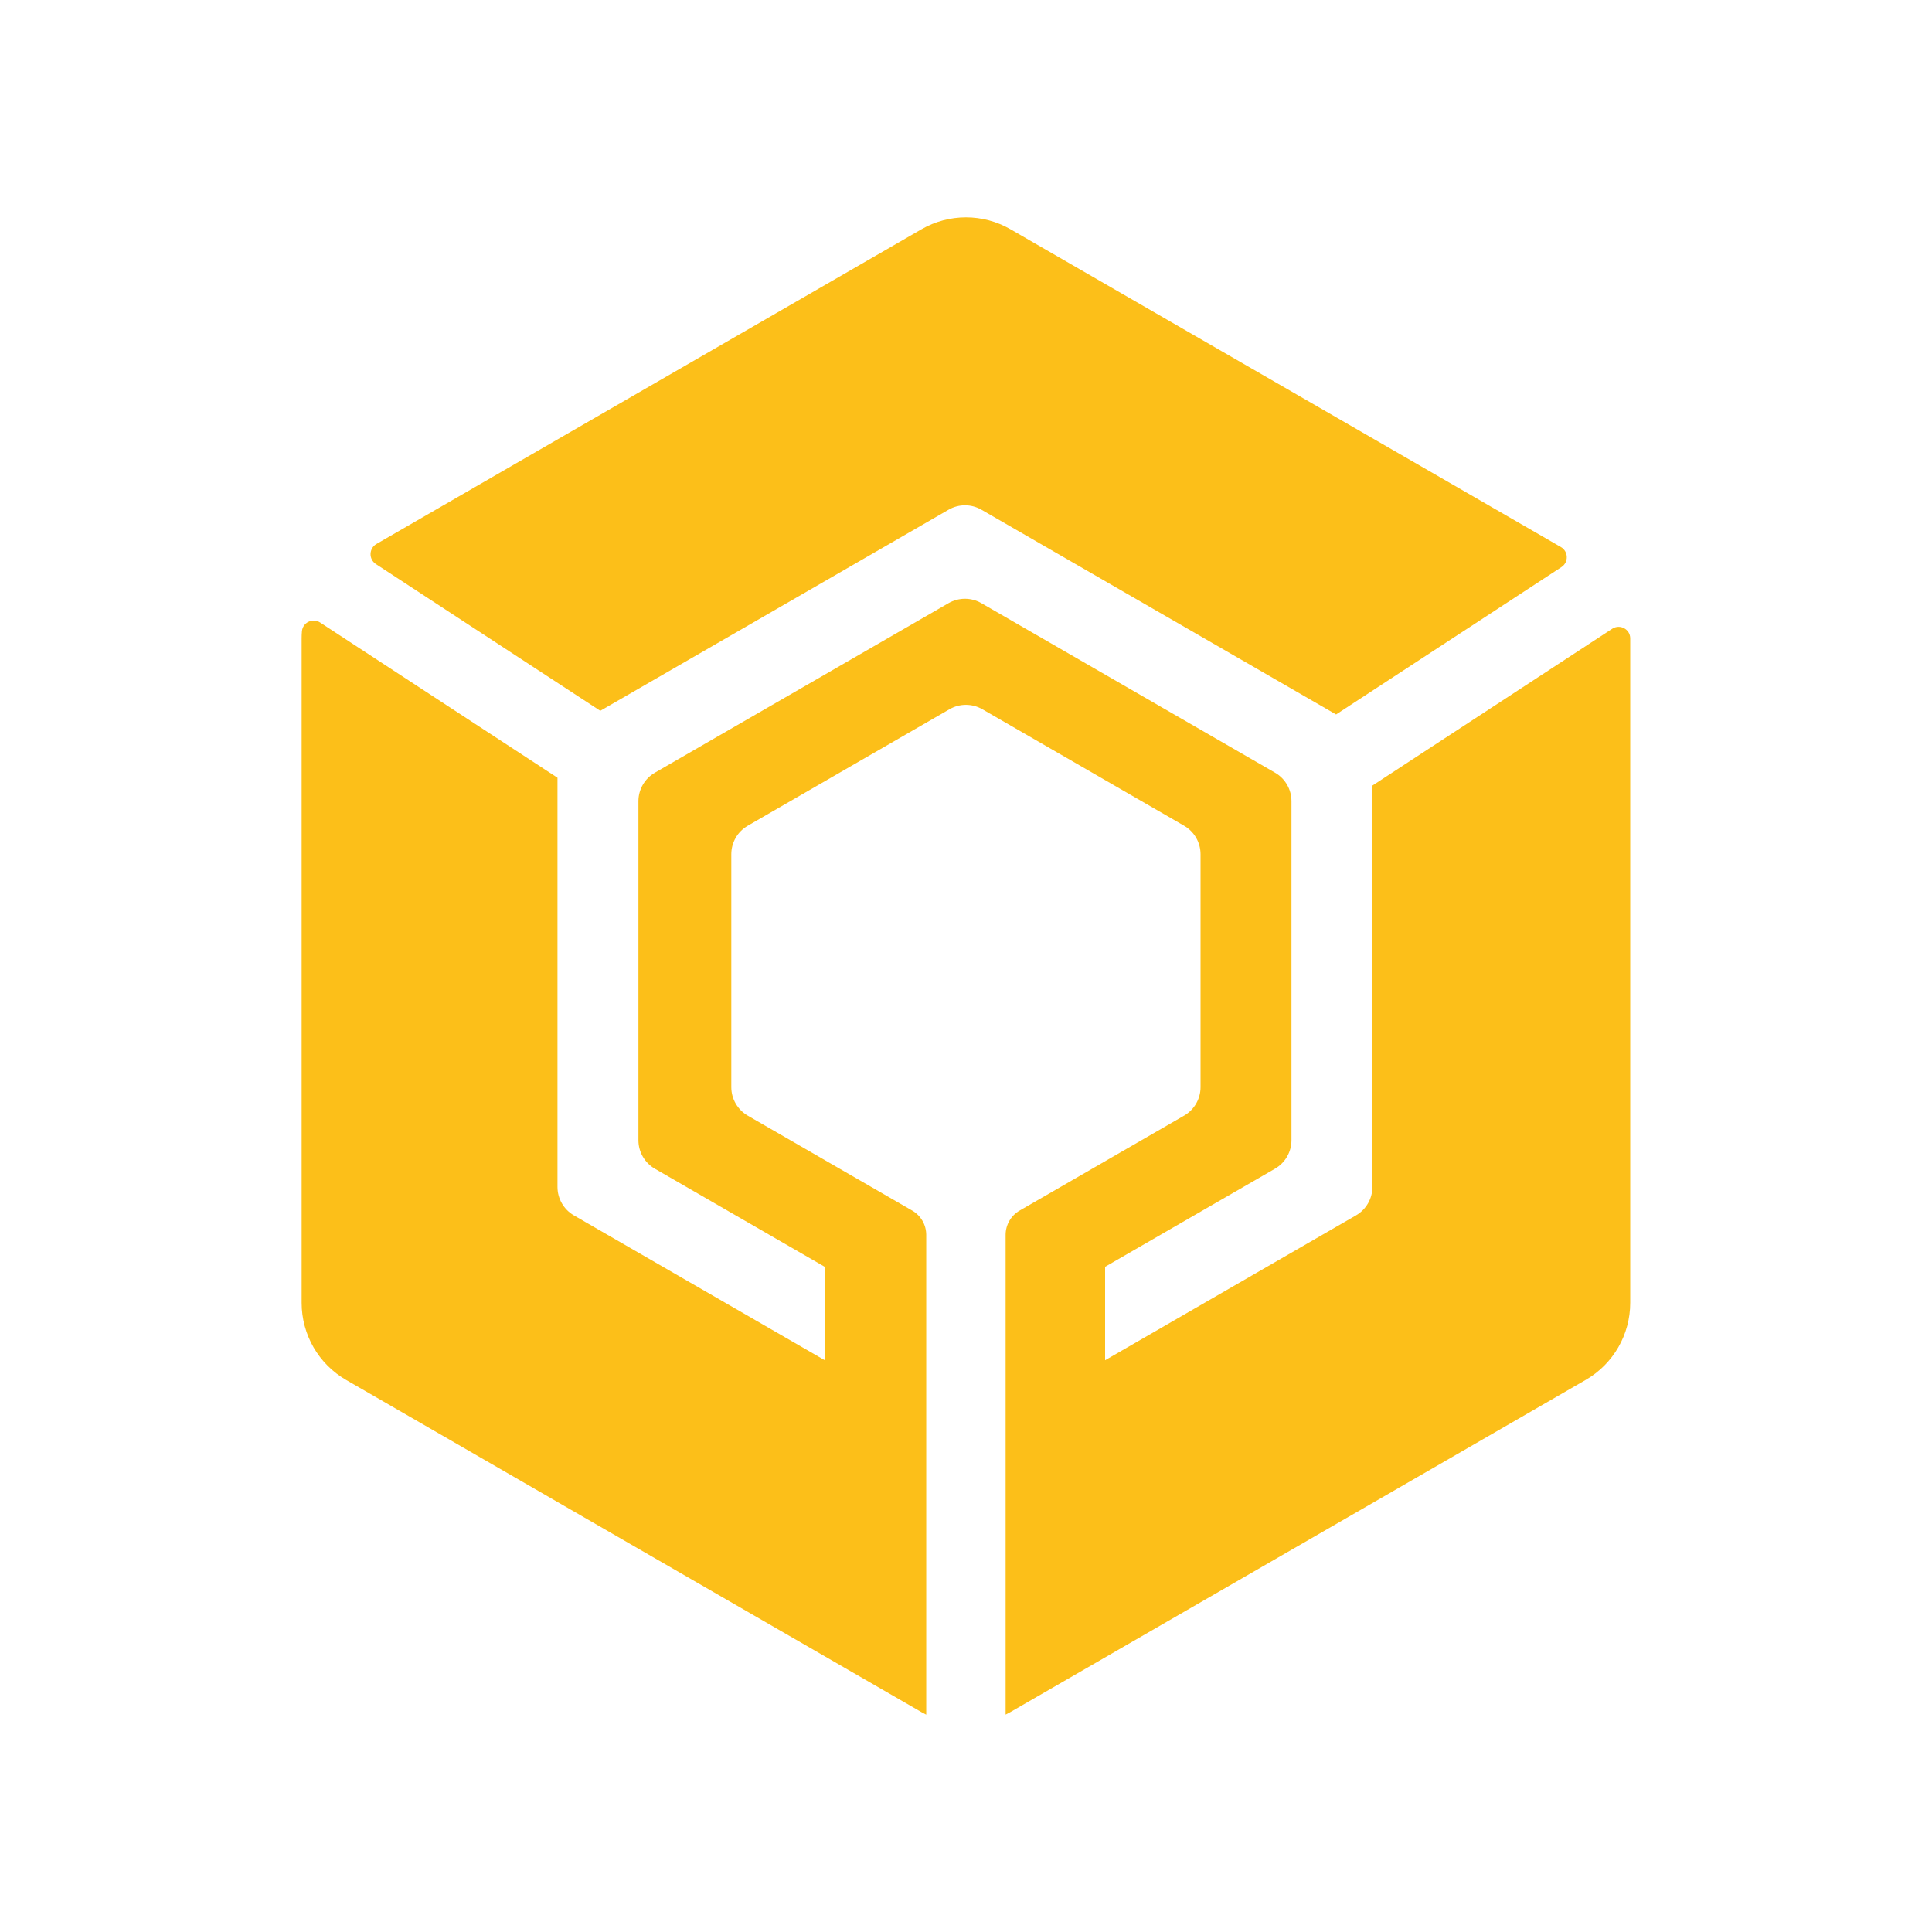
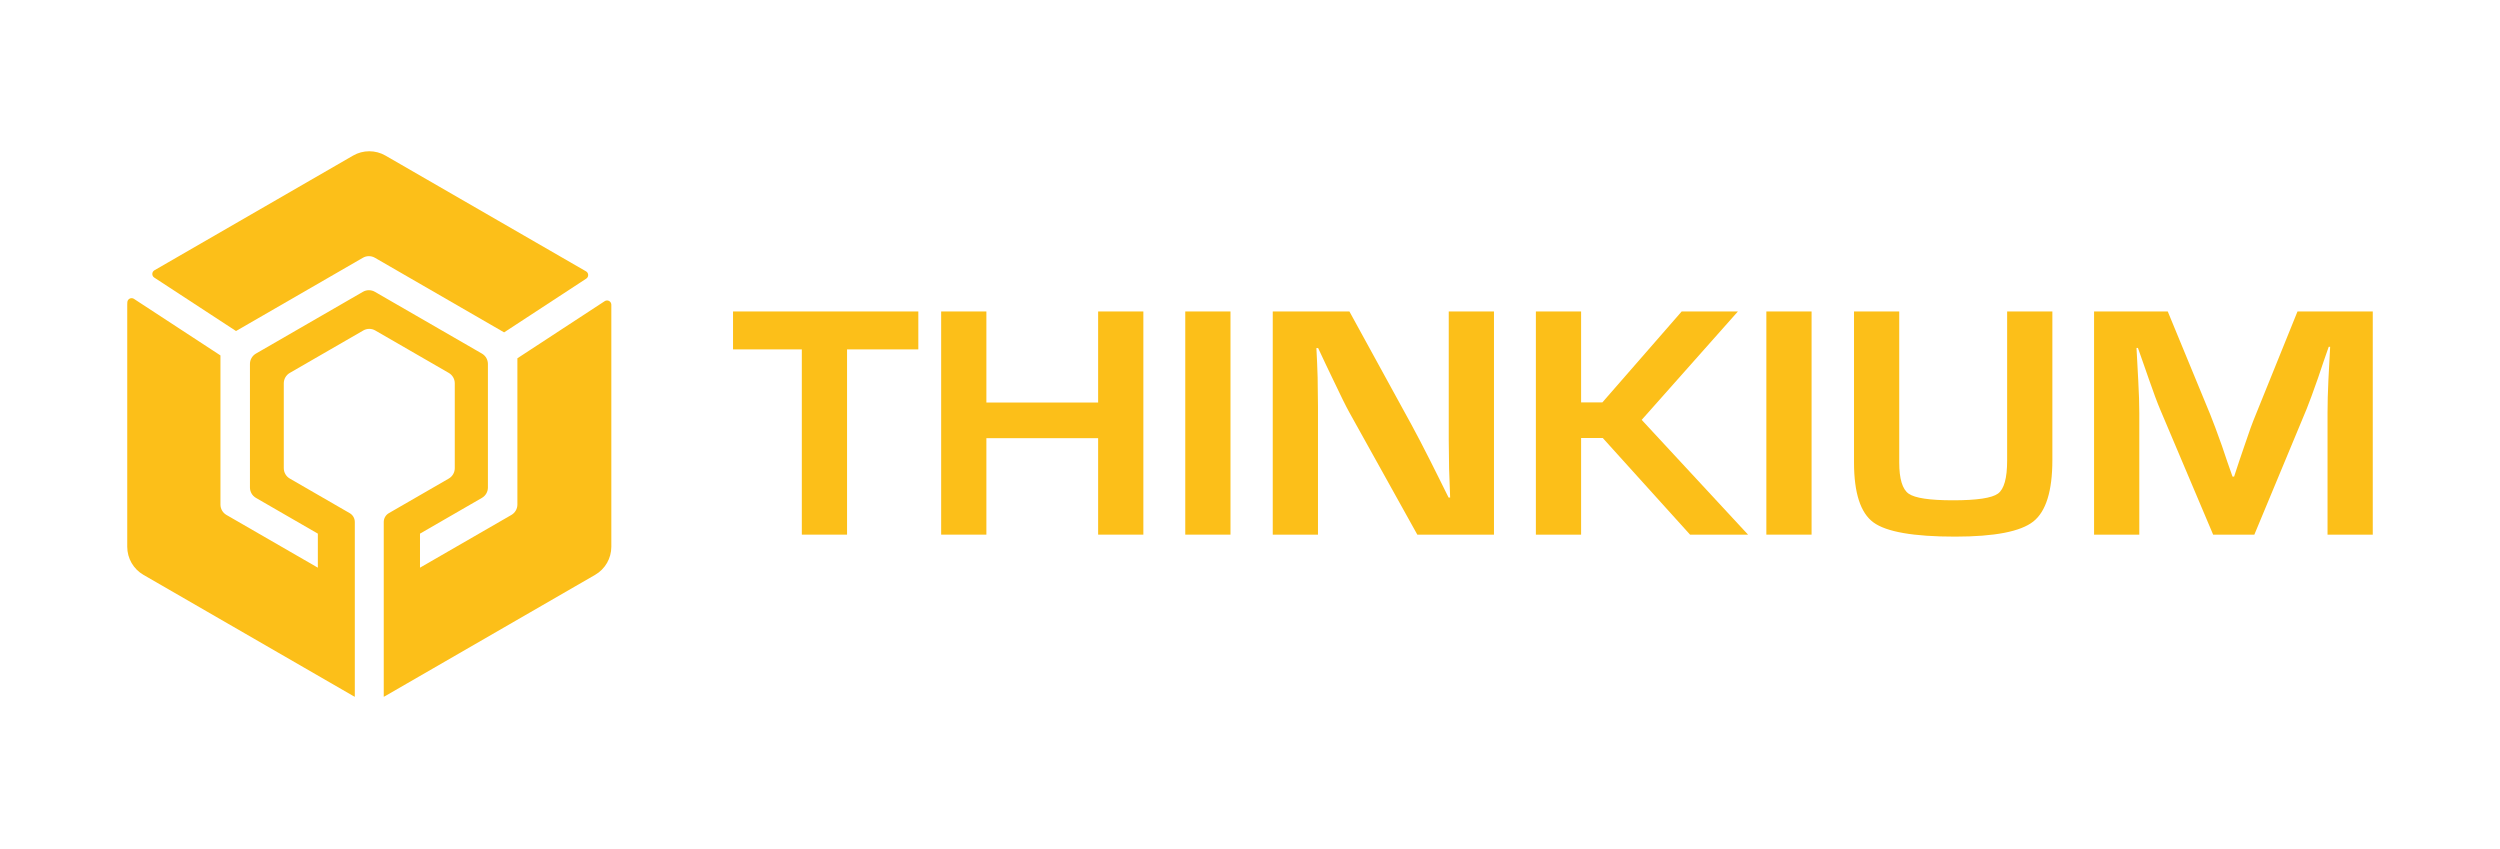
- <svg xmlns="http://www.w3.org/2000/svg" version="1.1" id="图层_1" x="0px" y="0px" viewBox="0 0 650 650" style="enable-background:new 0 0 650 650;" xml:space="preserve">
-   <style type="text/css">
- 	.st0{fill:#FCBF19;}
- </style>
-   <g>
-     <path class="st0" d="M542.41,211.54l-80.68,52.76v135.03c0,3.95-2.11,7.61-5.53,9.58l-84.4,48.73V426.2l57.17-33.01   c3.42-1.98,5.53-5.63,5.53-9.58V282.09v-12.55c0-3.95-2.11-7.61-5.53-9.58l-5.01-2.89l-93.78-54.14c-3.42-1.98-7.64-1.98-11.07,0   l-91.64,52.91l-7.15,4.13c-3.42,1.98-5.53,5.63-5.53,9.58v9.92v104.15c0,3.95,2.11,7.61,5.53,9.58l57.17,33.01v31.43l-84.4-48.73   c-3.42-1.98-5.53-5.63-5.53-9.58V261.66l-79.85-52.22c-2.5-1.64-5.88-0.02-6.13,2.96c-0.07,0.8-0.1,1.61-0.1,2.43v223.5   c0,10.7,5.71,20.59,14.97,25.94l193.55,111.75c0.53,0.31,1.07,0.59,1.62,0.86V415.45c0-3.37-1.8-6.48-4.71-8.16l-55.34-31.95   c-3.42-1.98-5.53-5.63-5.53-9.58v-78.37c0-3.95,2.11-7.61,5.53-9.58l67.87-39.19c3.42-1.98,7.64-1.98,11.07,0l67.87,39.19   c3.42,1.98,5.53,5.63,5.53,9.58v78.37c0,3.95-2.11,7.61-5.53,9.58l-55.34,31.95c-2.92,1.68-4.71,4.79-4.71,8.16v161.41   c0.54-0.27,1.08-0.56,1.62-0.86l193.55-111.75c9.27-5.35,14.97-15.24,14.97-25.94v-223.5C548.5,211.7,545.02,209.83,542.41,211.54z   " />
-     <path class="st0" d="M126.46,189.77l75.5,49.37l117.17-67.65c3.42-1.98,7.64-1.98,11.07,0l119.31,68.88l75.82-49.58   c2.47-1.62,2.37-5.27-0.19-6.75L339.97,77.14c-9.27-5.35-20.68-5.35-29.95,0L126.64,183.02   C124.09,184.5,123.99,188.15,126.46,189.77z" />
-   </g>
+ <svg xmlns="http://www.w3.org/2000/svg" id="图层_1" data-name="图层 1" viewBox="0 0 3508 1190">
+   <defs>
+     <style>.cls-1{fill:#fcbf19;}</style>
+   </defs>
+   <path class="cls-1" d="M848.56,422.57,726,502.75V708a16.82,16.82,0,0,1-8.41,14.57l-128.25,74V748.8l86.89-50.17a16.81,16.81,0,0,0,8.41-14.56V510.72a16.84,16.84,0,0,0-8.41-14.57l-7.61-4.39L526.06,409.48a16.79,16.79,0,0,0-16.82,0L370,489.88l-10.86,6.27a16.82,16.82,0,0,0-8.41,14.57V684.07a16.79,16.79,0,0,0,8.41,14.56L446,748.8v47.76l-128.25-74A16.84,16.84,0,0,1,309.34,708V498.74L188,419.39a6,6,0,0,0-9.31,4.49q-.15,1.83-.15,3.69V767.21a45.52,45.52,0,0,0,22.75,39.42L495.42,976.45c.81.46,1.63.9,2.45,1.31V732.46a14.32,14.32,0,0,0-7.16-12.4l-84.09-48.55a16.84,16.84,0,0,1-8.41-14.57V537.84a16.82,16.82,0,0,1,8.41-14.56l103.15-59.55a16.78,16.78,0,0,1,16.81,0l103.15,59.55a16.82,16.82,0,0,1,8.41,14.56v119.1a16.84,16.84,0,0,1-8.41,14.57l-84.1,48.55a14.32,14.32,0,0,0-7.16,12.4v245.3c.83-.41,1.65-.85,2.46-1.31L835.07,806.63a45.52,45.52,0,0,0,22.75-39.42V427.57A6,6,0,0,0,848.56,422.57Z" />
+   <path class="cls-1" d="M216.45,389.49l114.73,75,178.06-102.8a16.84,16.84,0,0,1,16.82,0L707.37,466.39,822.59,391a6,6,0,0,0-.28-10.25L540.93,218.34a45.51,45.51,0,0,0-45.51,0L216.74,379.24A6,6,0,0,0,216.45,389.49Z" />
+   <path class="cls-1" d="M1188.58,490.27V750.2h-63.46V490.27h-96.53V437.05h260v53.22Z" />
+   <path class="cls-1" d="M1604.36,437.05V750.2H1540.9V614.84H1384.1V750.2h-63.46V437.05h63.46V564.83h156.8V437.05Z" />
+   <path class="cls-1" d="M1726.62,437.05V750.2h-63.46V437.05Z" />
+   <path class="cls-1" d="M2096.34,437.05V750.2H1988.78l-95.55-171.83q-7.11-12.86-22.3-45l-10.78-22.48-10.54-22.48h-2.44l1,20.64.73,20.42.49,41.07V750.2h-63.46V437.05h107.56l87,158.75Q1992,616.92,2007.16,647l12.74,25.47,12.74,25.69h2.2l-.73-20.19-.74-20.19-.49-40.37V437.05Z" />
+   <path class="cls-1" d="M2218.6,437.05V564.6h29.89l111.24-127.55h78.89l-135,152.1L2452.83,750.2h-81.34L2249,614.61H2218.6V750.2h-63.46V437.05Z" />
+   <path class="cls-1" d="M2542,437.05V750.2h-63.45V437.05Z" />
+   <path class="cls-1" d="M2816.42,437.05h63.46V645.36q0,65.37-26.83,86.49T2743.41,753q-87.47,0-114.66-20t-27.2-84.19V437.05H2665V648.8q0,34.63,13.23,43.93t62.23,9.29q50.22,0,63.09-9.4t12.86-46.12Z" />
+   <path class="cls-1" d="M3329.47,437.05V750.2H3266V579.51q0-20.41,1.22-46.34l1.23-23.4,1.22-23.17h-2l-7.59,21.8-7.35,21.79q-10.29,29.37-15.93,43.36l-73.5,176.65h-57.82L3031.3,574.93q-6.14-14.46-16.17-43.36l-7.6-21.8-7.59-21.56h-2l1.22,22.71,1.23,22.94q1.47,26.63,1.47,45.65V750.2h-63.46V437.05h103.39l59.79,145q6.12,15.13,16.17,43.36l7.35,21.79,7.59,21.57h2.21l7.1-21.57,7.35-21.56q9.06-27.3,15.68-43.13l58.81-145.45Z" />
</svg>
